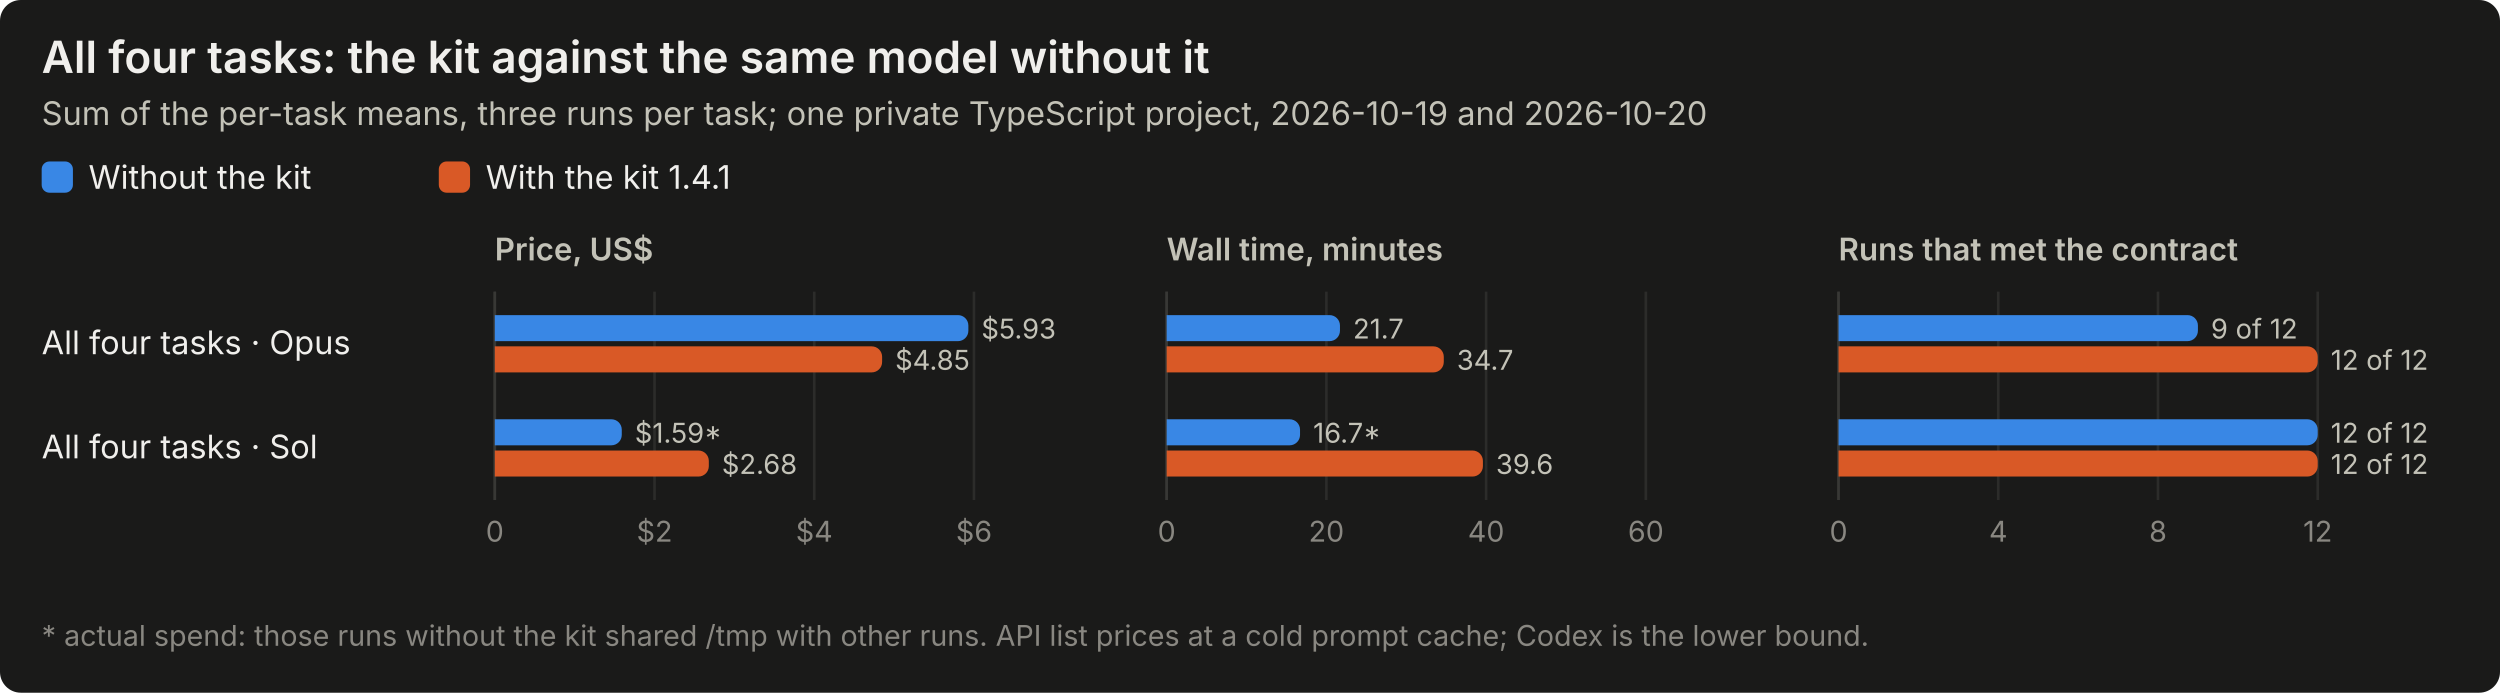
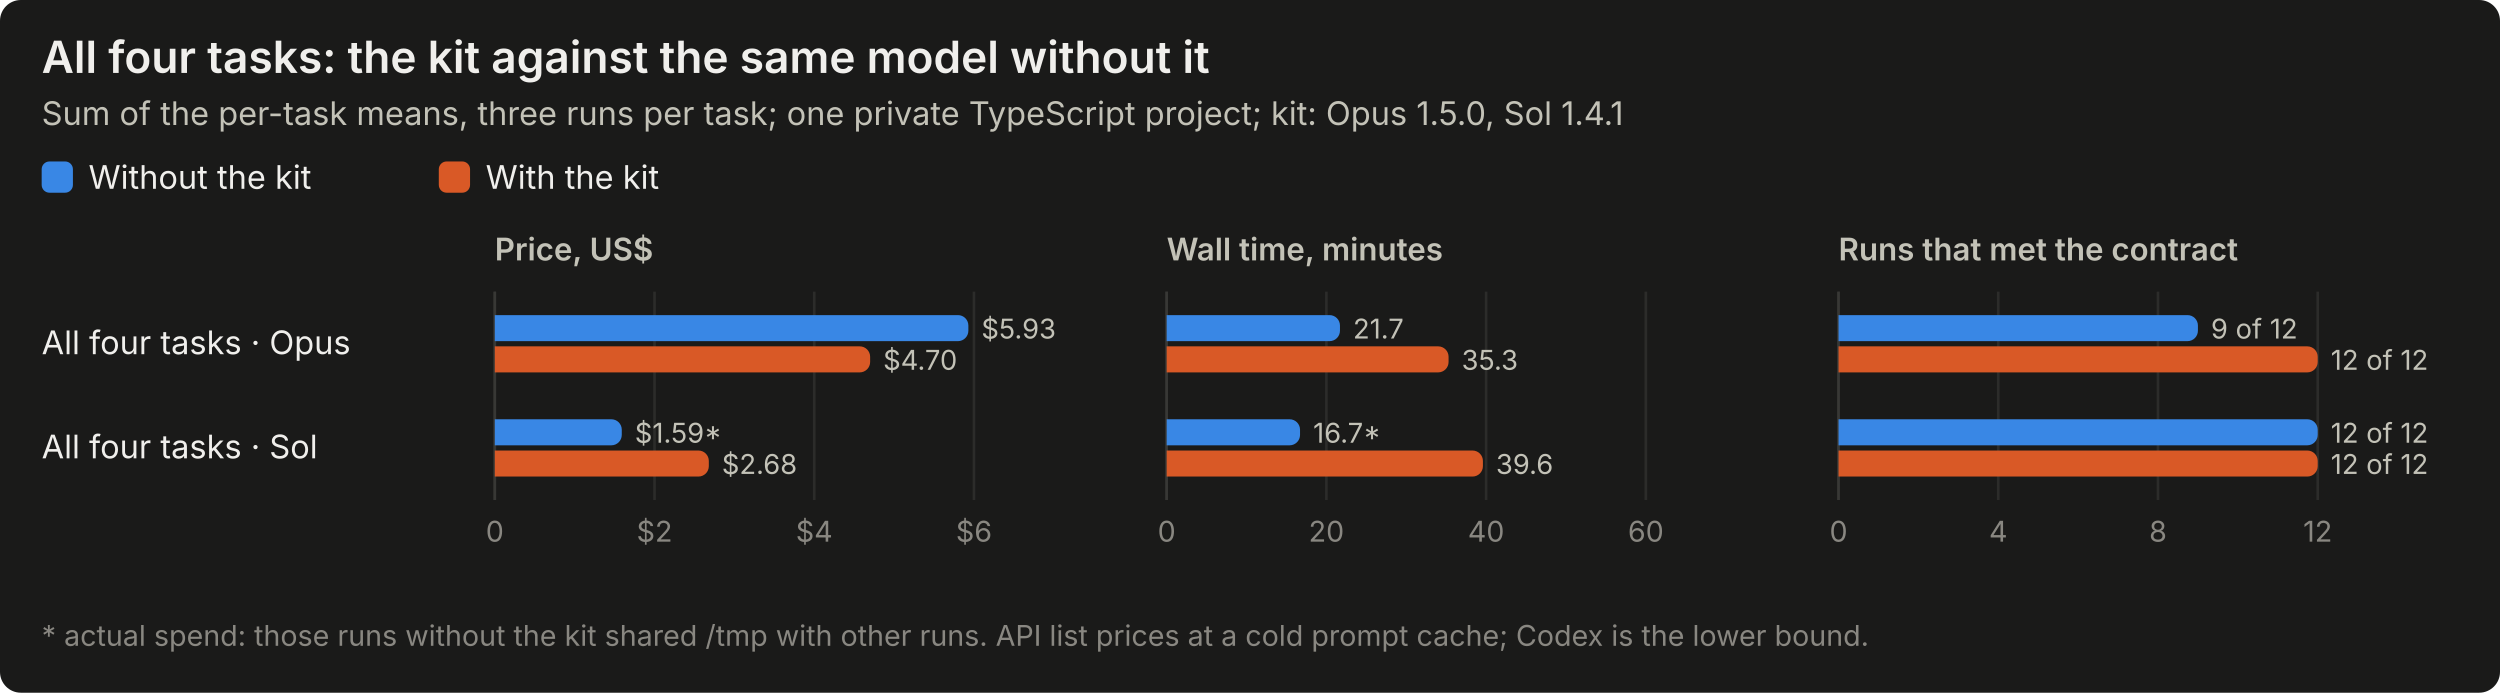
<svg xmlns="http://www.w3.org/2000/svg" width="960" height="266" viewBox="0 0 960 266" role="img" aria-labelledby="t d" font-family="system-ui, -apple-system, &quot;Segoe UI&quot;, sans-serif">
  <rect width="960" height="266" rx="8" fill="#1a1a19" />
  <text x="16" y="28" font-size="17" font-weight="600" fill="#f0efec">All four tasks: the kit against the same model without it</text>
-   <text x="16" y="48" font-size="12.5" fill="#c3c2b7">Sum of the per-task means, three runs per task; one private TypeScript project, 2026-10-19 and 2026-10-20</text>
+   <text x="16" y="48" font-size="12.5" fill="#c3c2b7">Sum of the per-task means, three runs per task; one private TypeScript project; kit: Opus 1.5.0, Sol 1.4.1</text>
  <rect x="16" y="62" width="12" height="12" rx="3" fill="#3987e5" />
  <text x="34" y="72.5" font-size="12.5" fill="#f0efec">Without the kit</text>
  <rect x="168.5" y="62" width="12" height="12" rx="3" fill="#d95926" />
-   <text x="186.5" y="72.5" font-size="12.5" fill="#f0efec">With the kit 1.4.1</text>
+   <text x="186.5" y="72.5" font-size="12.5" fill="#f0efec">With the kit</text>
  <text x="16" y="136" font-size="12.5" fill="#f0efec">All four tasks · Opus</text>
  <text x="16" y="176" font-size="12.5" fill="#f0efec">All four tasks · Sol</text>
  <text x="190" y="100" font-size="12" font-weight="600" fill="#c3c2b7">Price, US$</text>
  <line x1="190" y1="112" x2="190" y2="192" stroke="#2c2c2a" stroke-width="1" />
  <text x="190" y="208" font-size="11" fill="#898781" text-anchor="middle" style="font-variant-numeric: tabular-nums">0</text>
  <line x1="251.333" y1="112" x2="251.333" y2="192" stroke="#2c2c2a" stroke-width="1" />
  <text x="251.333" y="208" font-size="11" fill="#898781" text-anchor="middle" style="font-variant-numeric: tabular-nums">$2</text>
  <line x1="312.667" y1="112" x2="312.667" y2="192" stroke="#2c2c2a" stroke-width="1" />
  <text x="312.667" y="208" font-size="11" fill="#898781" text-anchor="middle" style="font-variant-numeric: tabular-nums">$4</text>
  <line x1="374" y1="112" x2="374" y2="192" stroke="#2c2c2a" stroke-width="1" />
  <text x="374" y="208" font-size="11" fill="#898781" text-anchor="middle" style="font-variant-numeric: tabular-nums">$6</text>
  <line x1="190" y1="112" x2="190" y2="192" stroke="#383835" stroke-width="1" />
  <path d="M190,121 h177.853 a4,4 0 0 1 4,4 v2 a4,4 0 0 1 -4,4 h-177.853 z" fill="#3987e5" />
  <text x="376.853" y="130" font-size="10.5" fill="#c3c2b7" style="font-variant-numeric: tabular-nums">$5.93</text>
-   <path d="M190,133 h144.733 a4,4 0 0 1 4,4 v2 a4,4 0 0 1 -4,4 h-144.733 z" fill="#d95926" />
-   <text x="343.733" y="142" font-size="10.5" fill="#c3c2b7" style="font-variant-numeric: tabular-nums">$4.85</text>
+   <path d="M190,133 h140.133 a4,4 0 0 1 4,4 v2 a4,4 0 0 1 -4,4 h-140.133 z" fill="#d95926" />
+   <text x="339.133" y="142" font-size="10.5" fill="#c3c2b7" style="font-variant-numeric: tabular-nums">$4.70</text>
  <path d="M190,161 h44.76 a4,4 0 0 1 4,4 v2 a4,4 0 0 1 -4,4 h-44.76 z" fill="#3987e5" />
  <text x="243.76" y="170" font-size="10.5" fill="#c3c2b7" style="font-variant-numeric: tabular-nums">$1.59*</text>
  <path d="M190,173 h78.187 a4,4 0 0 1 4,4 v2 a4,4 0 0 1 -4,4 h-78.187 z" fill="#d95926" />
  <text x="277.187" y="182" font-size="10.5" fill="#c3c2b7" style="font-variant-numeric: tabular-nums">$2.68</text>
  <text x="448" y="100" font-size="12" font-weight="600" fill="#c3c2b7">Wall time, minutes</text>
  <line x1="448" y1="112" x2="448" y2="192" stroke="#2c2c2a" stroke-width="1" />
  <text x="448" y="208" font-size="11" fill="#898781" text-anchor="middle" style="font-variant-numeric: tabular-nums">0</text>
  <line x1="509.333" y1="112" x2="509.333" y2="192" stroke="#2c2c2a" stroke-width="1" />
  <text x="509.333" y="208" font-size="11" fill="#898781" text-anchor="middle" style="font-variant-numeric: tabular-nums">20</text>
  <line x1="570.667" y1="112" x2="570.667" y2="192" stroke="#2c2c2a" stroke-width="1" />
  <text x="570.667" y="208" font-size="11" fill="#898781" text-anchor="middle" style="font-variant-numeric: tabular-nums">40</text>
  <line x1="632" y1="112" x2="632" y2="192" stroke="#2c2c2a" stroke-width="1" />
  <text x="632" y="208" font-size="11" fill="#898781" text-anchor="middle" style="font-variant-numeric: tabular-nums">60</text>
  <line x1="448" y1="112" x2="448" y2="192" stroke="#383835" stroke-width="1" />
  <path d="M448,121 h62.547 a4,4 0 0 1 4,4 v2 a4,4 0 0 1 -4,4 h-62.547 z" fill="#3987e5" />
  <text x="519.547" y="130" font-size="10.5" fill="#c3c2b7" style="font-variant-numeric: tabular-nums">21.7</text>
-   <path d="M448,133 h102.413 a4,4 0 0 1 4,4 v2 a4,4 0 0 1 -4,4 h-102.413 z" fill="#d95926" />
-   <text x="559.413" y="142" font-size="10.5" fill="#c3c2b7" style="font-variant-numeric: tabular-nums">34.7</text>
+   <path d="M448,133 h104.253 a4,4 0 0 1 4,4 v2 a4,4 0 0 1 -4,4 h-104.253 z" fill="#d95926" />
+   <text x="561.253" y="142" font-size="10.5" fill="#c3c2b7" style="font-variant-numeric: tabular-nums">35.3</text>
  <path d="M448,161 h47.213 a4,4 0 0 1 4,4 v2 a4,4 0 0 1 -4,4 h-47.213 z" fill="#3987e5" />
  <text x="504.213" y="170" font-size="10.5" fill="#c3c2b7" style="font-variant-numeric: tabular-nums">16.7*</text>
  <path d="M448,173 h117.44 a4,4 0 0 1 4,4 v2 a4,4 0 0 1 -4,4 h-117.44 z" fill="#d95926" />
  <text x="574.44" y="182" font-size="10.5" fill="#c3c2b7" style="font-variant-numeric: tabular-nums">39.6</text>
  <text x="706" y="100" font-size="12" font-weight="600" fill="#c3c2b7">Runs that met the contract</text>
  <line x1="706" y1="112" x2="706" y2="192" stroke="#2c2c2a" stroke-width="1" />
  <text x="706" y="208" font-size="11" fill="#898781" text-anchor="middle" style="font-variant-numeric: tabular-nums">0</text>
  <line x1="767.333" y1="112" x2="767.333" y2="192" stroke="#2c2c2a" stroke-width="1" />
  <text x="767.333" y="208" font-size="11" fill="#898781" text-anchor="middle" style="font-variant-numeric: tabular-nums">4</text>
  <line x1="828.667" y1="112" x2="828.667" y2="192" stroke="#2c2c2a" stroke-width="1" />
  <text x="828.667" y="208" font-size="11" fill="#898781" text-anchor="middle" style="font-variant-numeric: tabular-nums">8</text>
  <line x1="890" y1="112" x2="890" y2="192" stroke="#2c2c2a" stroke-width="1" />
  <text x="890" y="208" font-size="11" fill="#898781" text-anchor="middle" style="font-variant-numeric: tabular-nums">12</text>
  <line x1="706" y1="112" x2="706" y2="192" stroke="#383835" stroke-width="1" />
  <path d="M706,121 h134 a4,4 0 0 1 4,4 v2 a4,4 0 0 1 -4,4 h-134 z" fill="#3987e5" />
  <text x="849" y="130" font-size="10.5" fill="#c3c2b7" style="font-variant-numeric: tabular-nums">9 of 12</text>
  <path d="M706,133 h180 a4,4 0 0 1 4,4 v2 a4,4 0 0 1 -4,4 h-180 z" fill="#d95926" />
  <text x="895" y="142" font-size="10.5" fill="#c3c2b7" style="font-variant-numeric: tabular-nums">12 of 12</text>
  <path d="M706,161 h180 a4,4 0 0 1 4,4 v2 a4,4 0 0 1 -4,4 h-180 z" fill="#3987e5" />
  <text x="895" y="170" font-size="10.5" fill="#c3c2b7" style="font-variant-numeric: tabular-nums">12 of 12</text>
  <path d="M706,173 h180 a4,4 0 0 1 4,4 v2 a4,4 0 0 1 -4,4 h-180 z" fill="#d95926" />
  <text x="895" y="182" font-size="10.5" fill="#c3c2b7" style="font-variant-numeric: tabular-nums">12 of 12</text>
  <text x="16" y="248" font-size="11" fill="#898781">* actual spend: those runs without the kit shared /tmp with other runs. API list prices at a cold prompt cache; Codex is the lower bound.</text>
</svg>
